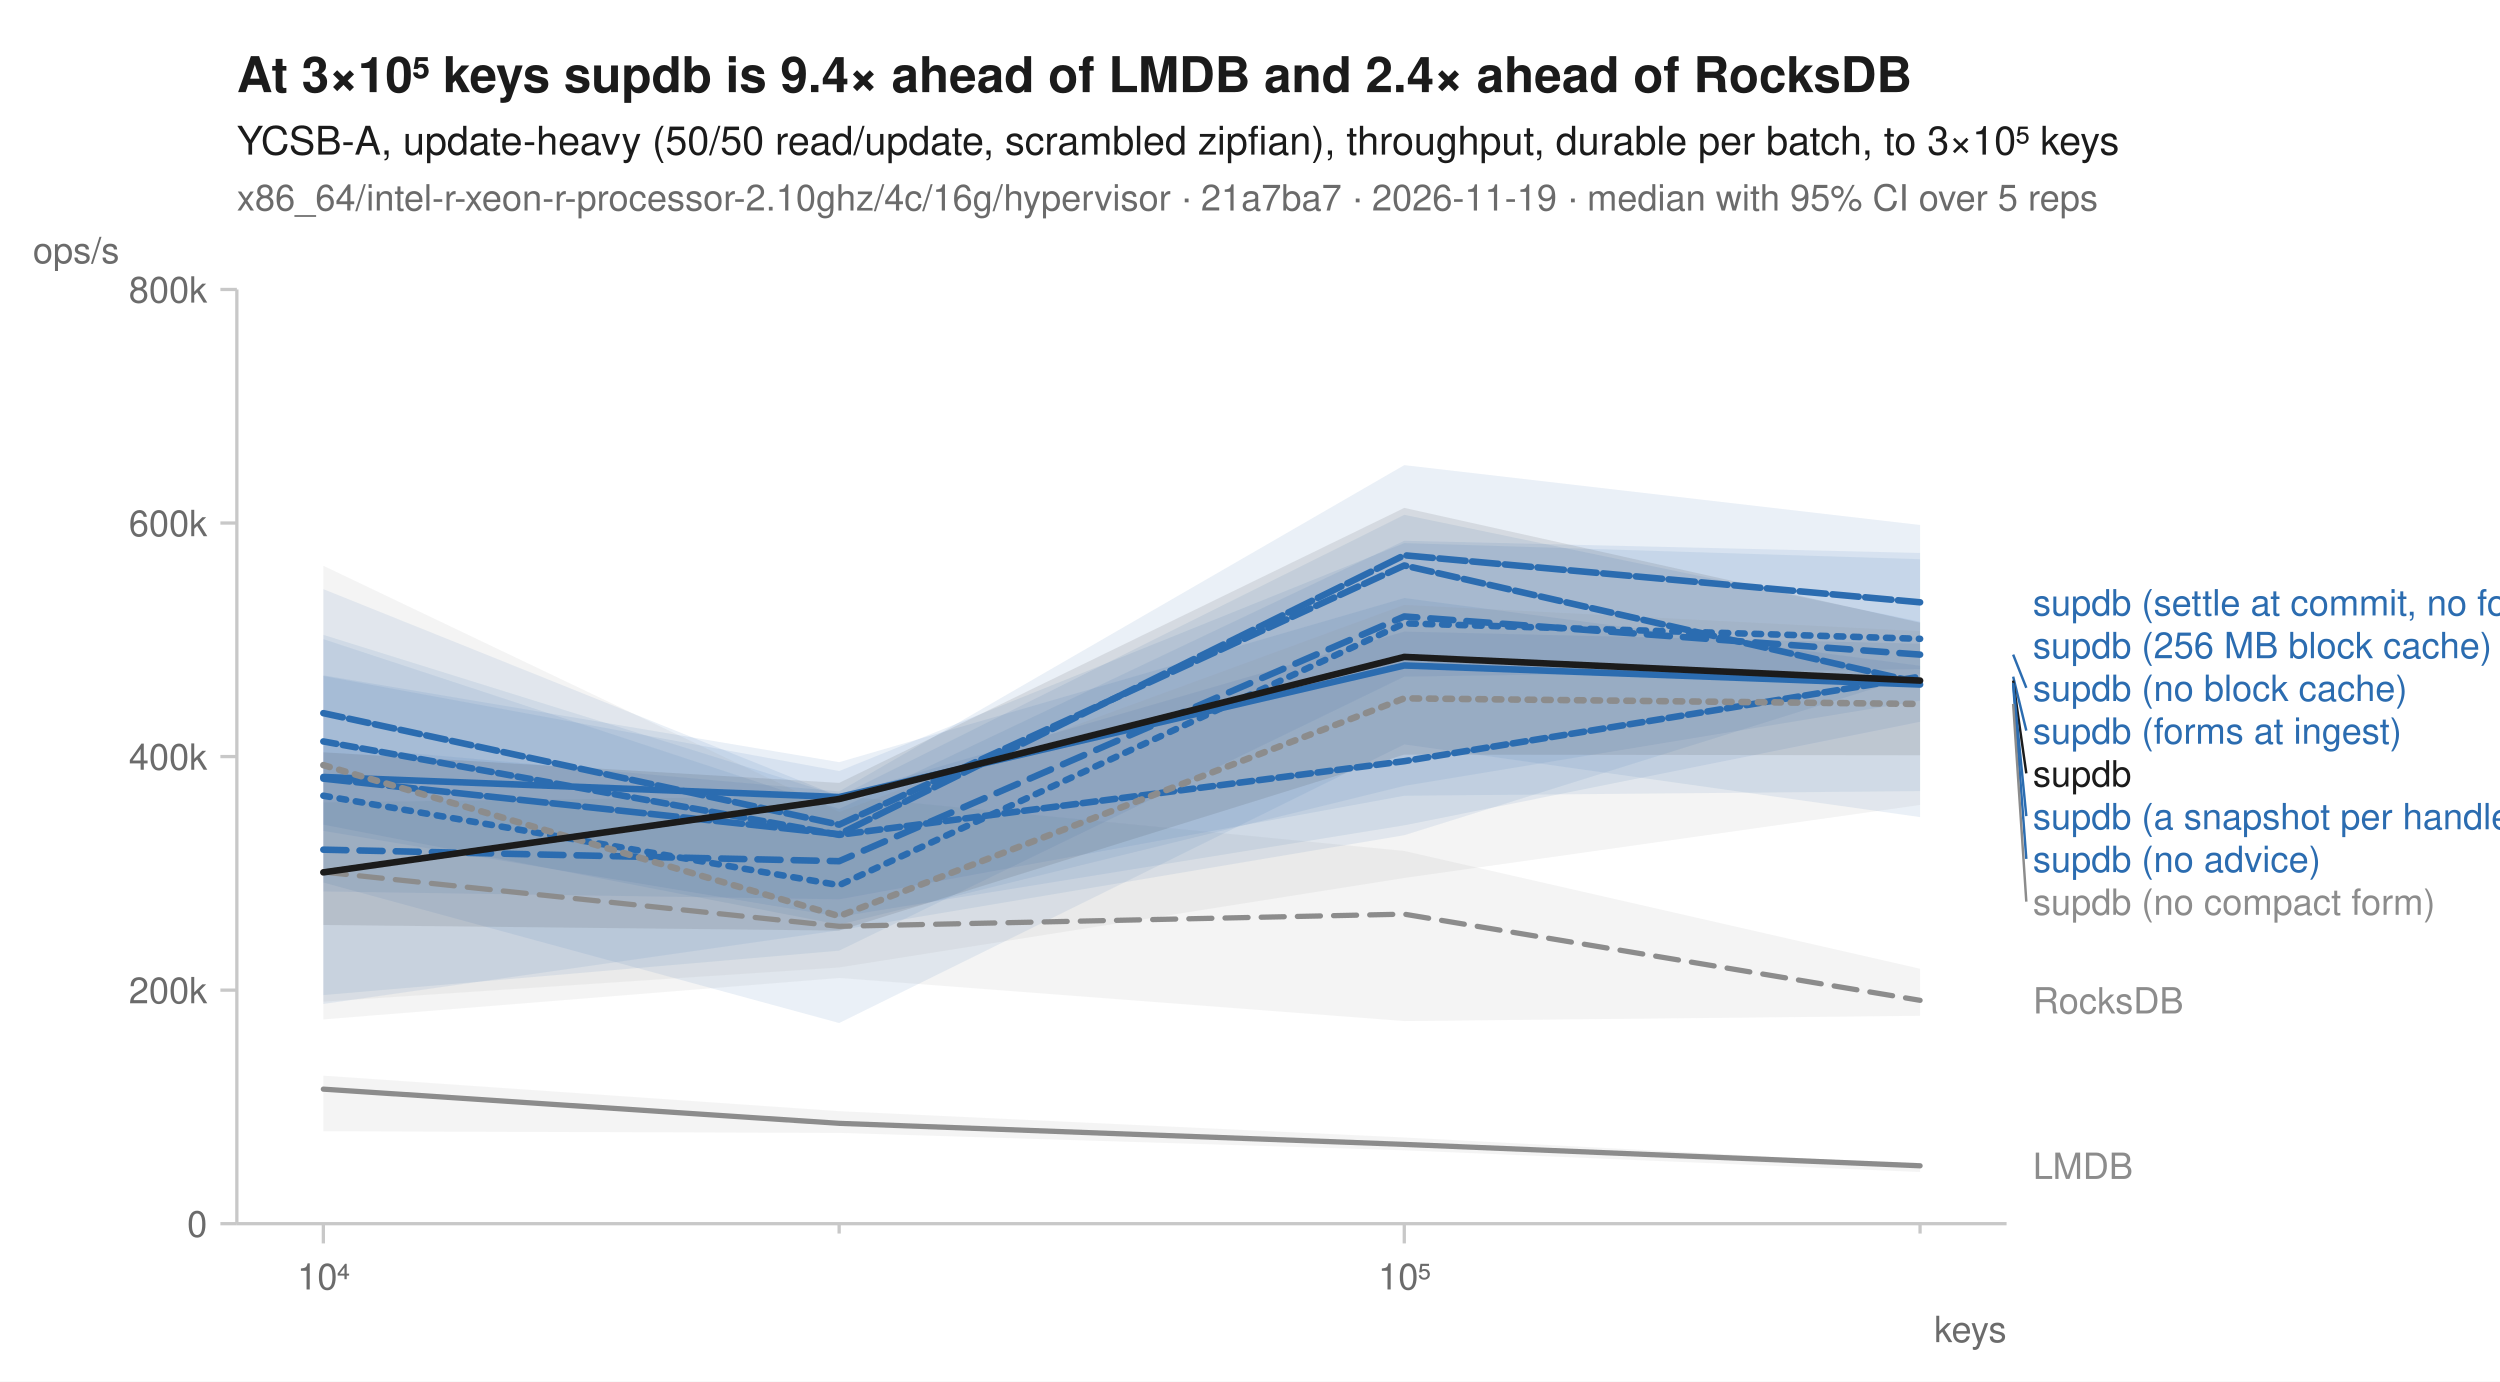
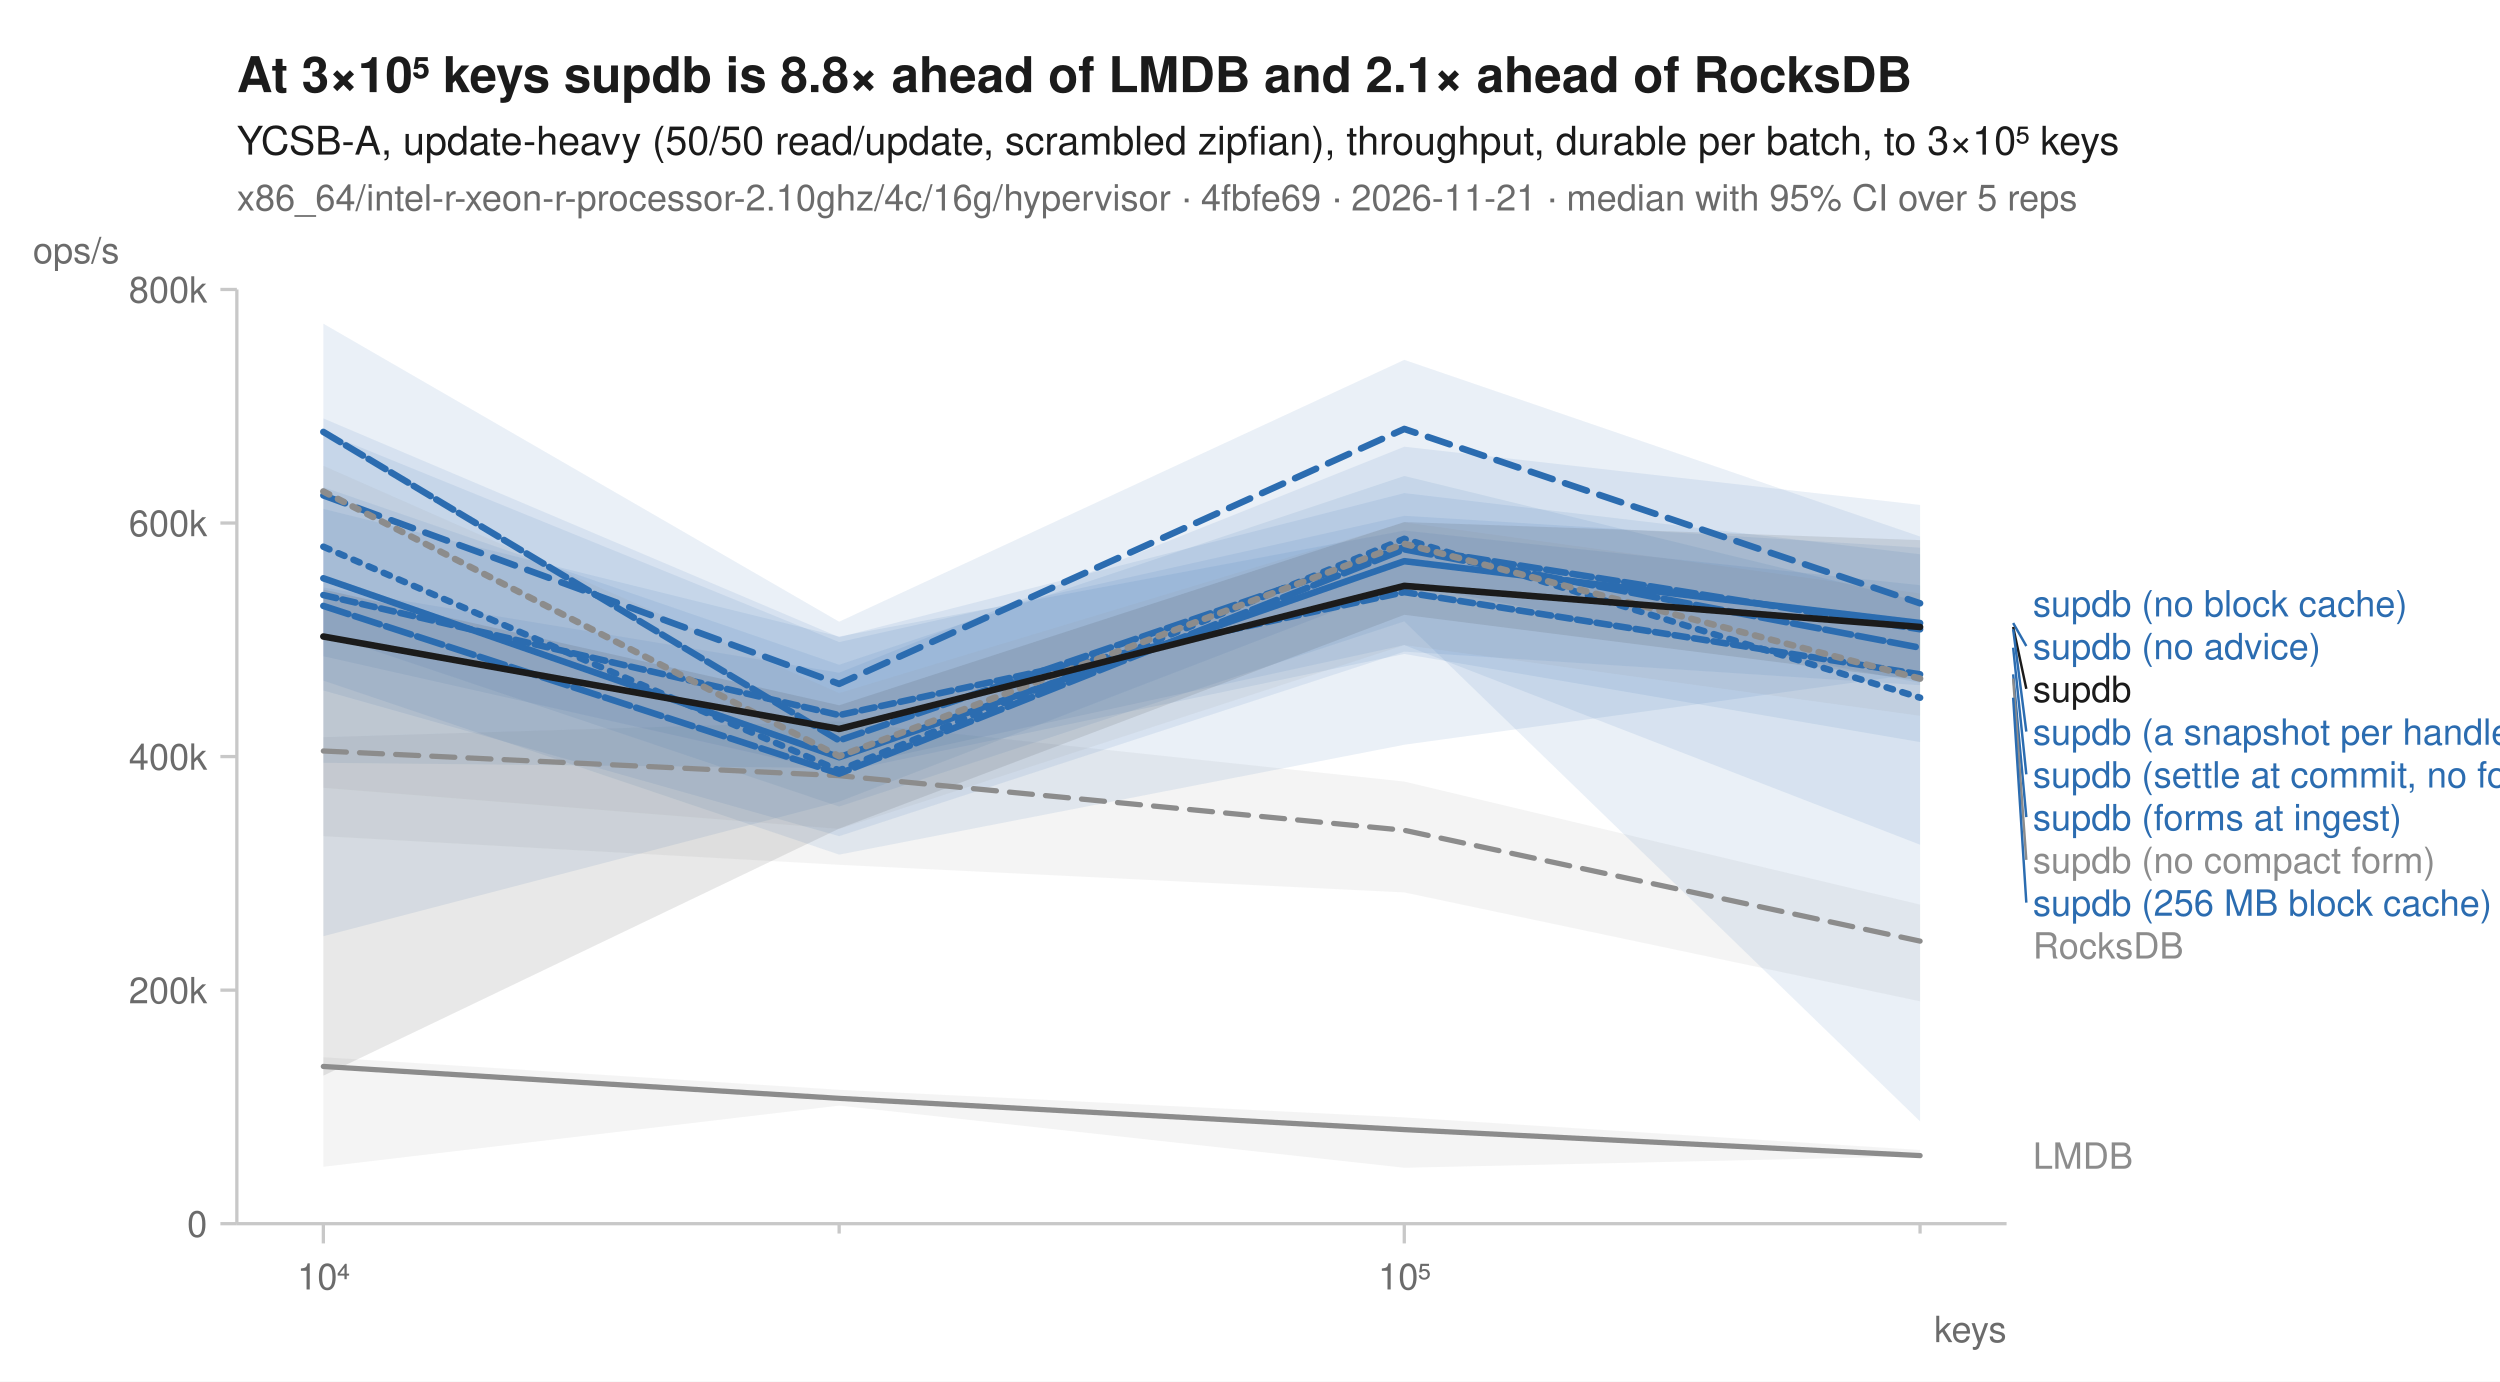
<svg xmlns="http://www.w3.org/2000/svg" width="760" height="420" viewBox="0 0 760 420" font-family="-apple-system, BlinkMacSystemFont, 'Segoe UI', Helvetica, Arial, sans-serif" fill="#1b1b1b">
  <rect width="760" height="420" fill="white" />
-   <text x="72" y="28" font-size="15" font-weight="600">At 3×10⁵ keys supdb is 9.4× ahead of LMDB and 2.4× ahead of RocksDB</text>
+   <text x="72" y="28" font-size="15" font-weight="600">At 3×10⁵ keys supdb is 8.8× ahead of LMDB and 2.1× ahead of RocksDB</text>
  <text x="72" y="47" font-size="12">YCSB-A, update-heavy (50/50 read/update, scrambled zipfian), throughput, durable per batch, to 3×10⁵ keys</text>
-   <text x="72" y="64" font-size="11" fill="#6b6b6b">x86_64/intel-r-xeon-r-processor-2.10ghz/4c/16g/hypervisor · 21a7ba7 · 2026-11-19 · median with 95% CI over 5 reps</text>
+   <text x="72" y="64" font-size="11" fill="#6b6b6b">x86_64/intel-r-xeon-r-processor-2.10ghz/4c/16g/hypervisor · 4fbfe69 · 2026-11-21 · median with 95% CI over 5 reps</text>
  <line x1="72" y1="372" x2="610" y2="372" stroke="#c8c8c8" stroke-width="1" />
  <line x1="72" y1="88" x2="72" y2="372" stroke="#c8c8c8" stroke-width="1" />
  <line x1="98.3" y1="372" x2="98.3" y2="378" stroke="#c8c8c8" stroke-width="1" />
  <text x="98.3" y="392" font-size="11" text-anchor="middle" fill="#6b6b6b">10⁴</text>
  <line x1="255.1" y1="372" x2="255.1" y2="375" stroke="#c8c8c8" stroke-width="1" />
  <line x1="426.9" y1="372" x2="426.9" y2="378" stroke="#c8c8c8" stroke-width="1" />
  <text x="426.9" y="392" font-size="11" text-anchor="middle" fill="#6b6b6b">10⁵</text>
  <line x1="583.7" y1="372" x2="583.7" y2="375" stroke="#c8c8c8" stroke-width="1" />
  <text x="610" y="408" font-size="11" text-anchor="end" fill="#6b6b6b">keys</text>
  <line x1="67" y1="372.0" x2="72" y2="372.0" stroke="#c8c8c8" stroke-width="1" />
  <text x="63" y="376.0" font-size="11" text-anchor="end" fill="#6b6b6b">0</text>
  <line x1="67" y1="301.0" x2="72" y2="301.0" stroke="#c8c8c8" stroke-width="1" />
  <text x="63" y="305.0" font-size="11" text-anchor="end" fill="#6b6b6b">200k</text>
  <line x1="67" y1="230.0" x2="72" y2="230.0" stroke="#c8c8c8" stroke-width="1" />
  <text x="63" y="234.0" font-size="11" text-anchor="end" fill="#6b6b6b">400k</text>
  <line x1="67" y1="159.0" x2="72" y2="159.0" stroke="#c8c8c8" stroke-width="1" />
  <text x="63" y="163.0" font-size="11" text-anchor="end" fill="#6b6b6b">600k</text>
  <line x1="67" y1="88.0" x2="72" y2="88.0" stroke="#c8c8c8" stroke-width="1" />
  <text x="63" y="92.0" font-size="11" text-anchor="end" fill="#6b6b6b">800k</text>
  <text x="10" y="80" font-size="11" text-anchor="start" fill="#6b6b6b">ops/s</text>
-   <path d="M98.3,243.9 L255.1,241.9 L426.9,258.7 L583.7,294.5 L583.7,308.8 L426.9,310.4 L255.1,297.3 L98.3,309.9 Z" fill="#8c8c8c" fill-opacity="0.10" />
-   <path d="M98.3,327.0 L255.1,337.8 L426.9,345.8 L583.7,354.0 L583.7,356.3 L426.9,349.7 L255.1,344.4 L98.3,343.9 Z" fill="#8c8c8c" fill-opacity="0.10" />
-   <path d="M98.3,205.5 L255.1,234.4 L426.9,165.1 L583.7,170.0 L583.7,204.9 L426.9,253.9 L255.1,282.8 L98.3,305.2 Z" fill="#2b6cb0" fill-opacity="0.10" />
-   <path d="M98.3,226.6 L255.1,240.6 L426.9,141.4 L583.7,159.6 L583.7,203.4 L426.9,205.7 L255.1,289.0 L98.3,302.5 Z" fill="#2b6cb0" fill-opacity="0.10" />
-   <path d="M98.3,205.3 L255.1,231.7 L426.9,181.8 L583.7,202.4 L583.7,240.5 L426.9,241.9 L255.1,273.4 L98.3,271.0 Z" fill="#2b6cb0" fill-opacity="0.10" />
-   <path d="M98.3,179.1 L255.1,242.1 L426.9,156.5 L583.7,189.0 L583.7,248.4 L426.9,226.3 L255.1,311.0 L98.3,268.3 Z" fill="#2b6cb0" fill-opacity="0.10" />
-   <path d="M98.3,194.3 L255.1,245.9 L426.9,164.4 L583.7,168.1 L583.7,219.4 L426.9,250.9 L255.1,278.7 L98.3,252.6 Z" fill="#2b6cb0" fill-opacity="0.10" />
-   <path d="M98.3,193.0 L255.1,241.9 L426.9,192.0 L583.7,195.7 L583.7,213.0 L426.9,238.9 L255.1,281.1 L98.3,250.7 Z" fill="#2b6cb0" fill-opacity="0.10" />
-   <path d="M98.3,172.0 L255.1,246.8 L426.9,183.9 L583.7,191.9 L583.7,244.7 L426.9,266.9 L255.1,294.1 L98.3,304.5 Z" fill="#8c8c8c" fill-opacity="0.10" />
-   <path d="M98.3,228.7 L255.1,238.0 L426.9,154.4 L583.7,189.3 L583.7,229.6 L426.9,229.4 L255.1,282.9 L98.3,281.2 Z" fill="#1b1b1b" fill-opacity="0.10" />
-   <path d="M98.3,265.1 L255.1,281.6 L426.9,277.9 L583.7,304.1 " fill="none" stroke="#8c8c8c" stroke-width="1.6" stroke-linejoin="round" stroke-linecap="round" stroke-dasharray="7,4" />
-   <path d="M98.3,331.1 L255.1,341.5 L426.9,347.9 L583.7,354.4 " fill="none" stroke="#8c8c8c" stroke-width="1.6" stroke-linejoin="round" stroke-linecap="round" />
-   <path d="M98.3,241.9 L255.1,269.1 L426.9,189.5 L583.7,194.2 " fill="none" stroke="#2b6cb0" stroke-width="2" stroke-linejoin="round" stroke-linecap="round" stroke-dasharray="2,3" />
-   <path d="M98.3,258.3 L255.1,261.8 L426.9,187.4 L583.7,199.0 " fill="none" stroke="#2b6cb0" stroke-width="2" stroke-linejoin="round" stroke-linecap="round" stroke-dasharray="7,4" />
-   <path d="M98.3,236.2 L255.1,242.3 L426.9,202.3 L583.7,208.1 " fill="none" stroke="#2b6cb0" stroke-width="2" stroke-linejoin="round" stroke-linecap="round" />
-   <path d="M98.3,216.8 L255.1,250.7 L426.9,171.9 L583.7,207.6 " fill="none" stroke="#2b6cb0" stroke-width="2" stroke-linejoin="round" stroke-linecap="round" stroke-dasharray="6,2" />
-   <path d="M98.3,236.7 L255.1,253.6 L426.9,168.8 L583.7,183.1 " fill="none" stroke="#2b6cb0" stroke-width="2" stroke-linejoin="round" stroke-linecap="round" stroke-dasharray="8,2" />
-   <path d="M98.3,225.4 L255.1,253.8 L426.9,231.4 L583.7,205.7 " fill="none" stroke="#2b6cb0" stroke-width="2" stroke-linejoin="round" stroke-linecap="round" stroke-dasharray="4,2" />
-   <path d="M98.3,232.6 L255.1,278.5 L426.9,212.3 L583.7,214.0 " fill="none" stroke="#8c8c8c" stroke-width="2" stroke-linejoin="round" stroke-linecap="round" stroke-dasharray="2,3" />
-   <path d="M98.3,265.2 L255.1,242.9 L426.9,199.7 L583.7,206.9 " fill="none" stroke="#1b1b1b" stroke-width="2" stroke-linejoin="round" stroke-linecap="round" />
-   <text x="618.0" y="187.1" font-size="11" fill="#2b6cb0">supdb (settle at commit, no forms)</text>
-   <text x="618.0" y="200.1" font-size="11" fill="#2b6cb0">supdb (256 MB block cache)</text>
-   <line x1="612.0" y1="199.0" x2="616.0" y2="209.1" stroke="#2b6cb0" stroke-width="0.75" />
-   <text x="618.0" y="213.1" font-size="11" fill="#2b6cb0">supdb (no block cache)</text>
-   <line x1="612.0" y1="205.7" x2="616.0" y2="222.1" stroke="#2b6cb0" stroke-width="0.75" />
-   <text x="618.0" y="226.1" font-size="11" fill="#2b6cb0">supdb (forms at ingest)</text>
-   <line x1="612.0" y1="206.9" x2="616.0" y2="235.1" stroke="#1b1b1b" stroke-width="0.75" />
-   <text x="618.0" y="239.1" font-size="11" fill="#1b1b1b">supdb</text>
-   <line x1="612.0" y1="207.6" x2="616.0" y2="248.1" stroke="#2b6cb0" stroke-width="0.75" />
-   <text x="618.0" y="252.1" font-size="11" fill="#2b6cb0">supdb (a snapshot per handle)</text>
-   <line x1="612.0" y1="208.1" x2="616.0" y2="261.1" stroke="#2b6cb0" stroke-width="0.75" />
-   <text x="618.0" y="265.1" font-size="11" fill="#2b6cb0">supdb (no advice)</text>
-   <line x1="612.0" y1="214.0" x2="616.0" y2="274.1" stroke="#8c8c8c" stroke-width="0.75" />
-   <text x="618.0" y="278.1" font-size="11" fill="#8c8c8c">supdb (no compact form)</text>
-   <text x="618.0" y="308.1" font-size="11" fill="#8c8c8c">RocksDB</text>
-   <text x="618.0" y="358.4" font-size="11" fill="#8c8c8c">LMDB</text>
+   <path d="M98.3,224.1 L255.1,219.3 L426.9,237.6 L583.7,275.0 L583.7,304.4 L426.9,271.3 L255.1,262.9 L98.3,254.2 Z" fill="#8c8c8c" fill-opacity="0.10" />
+   <path d="M98.3,321.4 L255.1,331.3 L426.9,339.7 L583.7,349.6 L583.7,351.5 L426.9,355.0 L255.1,336.1 L98.3,354.7 Z" fill="#8c8c8c" fill-opacity="0.10" />
+   <path d="M98.3,148.1 L255.1,202.1 L426.9,144.7 L583.7,182.9 L583.7,340.9 L426.9,188.9 L255.1,245.2 L98.3,192.6 Z" fill="#2b6cb0" fill-opacity="0.10" />
+   <path d="M98.3,98.4 L255.1,189.0 L426.9,109.4 L583.7,163.1 L583.7,207.6 L426.9,177.6 L255.1,243.7 L98.3,284.6 Z" fill="#2b6cb0" fill-opacity="0.10" />
+   <path d="M98.3,154.7 L255.1,193.5 L426.9,161.3 L583.7,177.9 L583.7,225.6 L426.9,198.8 L255.1,234.8 L98.3,199.5 Z" fill="#2b6cb0" fill-opacity="0.10" />
+   <path d="M98.3,127.2 L255.1,193.7 L426.9,149.9 L583.7,168.5 L583.7,208.3 L426.9,198.1 L255.1,254.2 L98.3,209.9 Z" fill="#2b6cb0" fill-opacity="0.10" />
+   <path d="M98.3,178.6 L255.1,204.5 L426.9,135.8 L583.7,153.5 L583.7,204.7 L426.9,226.4 L255.1,259.8 L98.3,206.9 Z" fill="#2b6cb0" fill-opacity="0.10" />
+   <path d="M98.3,131.4 L255.1,195.2 L426.9,156.8 L583.7,166.5 L583.7,256.8 L426.9,196.1 L255.1,233.5 L98.3,231.9 Z" fill="#2b6cb0" fill-opacity="0.10" />
+   <path d="M98.3,141.6 L255.1,210.7 L426.9,158.8 L583.7,180.4 L583.7,217.6 L426.9,196.1 L255.1,252.0 L98.3,239.5 Z" fill="#8c8c8c" fill-opacity="0.10" />
+   <path d="M98.3,179.2 L255.1,214.4 L426.9,158.7 L583.7,164.2 L583.7,206.8 L426.9,186.9 L255.1,251.9 L98.3,327.0 Z" fill="#1b1b1b" fill-opacity="0.10" />
+   <path d="M98.3,228.3 L255.1,235.8 L426.9,252.4 L583.7,286.1 " fill="none" stroke="#8c8c8c" stroke-width="1.6" stroke-linejoin="round" stroke-linecap="round" stroke-dasharray="7,4" />
+   <path d="M98.3,324.2 L255.1,333.9 L426.9,343.4 L583.7,351.3 " fill="none" stroke="#8c8c8c" stroke-width="1.6" stroke-linejoin="round" stroke-linecap="round" />
+   <path d="M98.3,166.2 L255.1,234.2 L426.9,163.8 L583.7,212.1 " fill="none" stroke="#2b6cb0" stroke-width="2" stroke-linejoin="round" stroke-linecap="round" stroke-dasharray="2,3" />
+   <path d="M98.3,150.6 L255.1,207.9 L426.9,130.4 L583.7,183.4 " fill="none" stroke="#2b6cb0" stroke-width="2" stroke-linejoin="round" stroke-linecap="round" stroke-dasharray="7,4" />
+   <path d="M98.3,175.8 L255.1,230.2 L426.9,170.6 L583.7,189.4 " fill="none" stroke="#2b6cb0" stroke-width="2" stroke-linejoin="round" stroke-linecap="round" />
+   <path d="M98.3,131.3 L255.1,225.1 L426.9,166.3 L583.7,191.3 " fill="none" stroke="#2b6cb0" stroke-width="2" stroke-linejoin="round" stroke-linecap="round" stroke-dasharray="6,2" />
+   <path d="M98.3,184.2 L255.1,235.2 L426.9,167.0 L583.7,196.9 " fill="none" stroke="#2b6cb0" stroke-width="2" stroke-linejoin="round" stroke-linecap="round" stroke-dasharray="8,2" />
+   <path d="M98.3,180.9 L255.1,217.4 L426.9,180.0 L583.7,205.0 " fill="none" stroke="#2b6cb0" stroke-width="2" stroke-linejoin="round" stroke-linecap="round" stroke-dasharray="4,2" />
+   <path d="M98.3,149.4 L255.1,229.9 L426.9,165.3 L583.7,206.3 " fill="none" stroke="#8c8c8c" stroke-width="2" stroke-linejoin="round" stroke-linecap="round" stroke-dasharray="2,3" />
+   <path d="M98.3,193.5 L255.1,221.6 L426.9,178.1 L583.7,190.6 " fill="none" stroke="#1b1b1b" stroke-width="2" stroke-linejoin="round" stroke-linecap="round" />
+   <text x="618.0" y="187.4" font-size="11" fill="#2b6cb0">supdb (no block cache)</text>
+   <line x1="612.0" y1="189.4" x2="616.0" y2="196.4" stroke="#2b6cb0" stroke-width="0.75" />
+   <text x="618.0" y="200.4" font-size="11" fill="#2b6cb0">supdb (no advice)</text>
+   <line x1="612.0" y1="190.6" x2="616.0" y2="209.4" stroke="#1b1b1b" stroke-width="0.75" />
+   <text x="618.0" y="213.4" font-size="11" fill="#1b1b1b">supdb</text>
+   <line x1="612.0" y1="191.3" x2="616.0" y2="222.4" stroke="#2b6cb0" stroke-width="0.75" />
+   <text x="618.0" y="226.4" font-size="11" fill="#2b6cb0">supdb (a snapshot per handle)</text>
+   <line x1="612.0" y1="196.9" x2="616.0" y2="235.4" stroke="#2b6cb0" stroke-width="0.75" />
+   <text x="618.0" y="239.4" font-size="11" fill="#2b6cb0">supdb (settle at commit, no forms)</text>
+   <line x1="612.0" y1="205.0" x2="616.0" y2="248.4" stroke="#2b6cb0" stroke-width="0.75" />
+   <text x="618.0" y="252.4" font-size="11" fill="#2b6cb0">supdb (forms at ingest)</text>
+   <line x1="612.0" y1="206.3" x2="616.0" y2="261.4" stroke="#8c8c8c" stroke-width="0.75" />
+   <text x="618.0" y="265.4" font-size="11" fill="#8c8c8c">supdb (no compact form)</text>
+   <line x1="612.0" y1="212.1" x2="616.0" y2="274.4" stroke="#2b6cb0" stroke-width="0.75" />
+   <text x="618.0" y="278.4" font-size="11" fill="#2b6cb0">supdb (256 MB block cache)</text>
+   <text x="618.0" y="291.4" font-size="11" fill="#8c8c8c">RocksDB</text>
+   <text x="618.0" y="355.3" font-size="11" fill="#8c8c8c">LMDB</text>
</svg>
